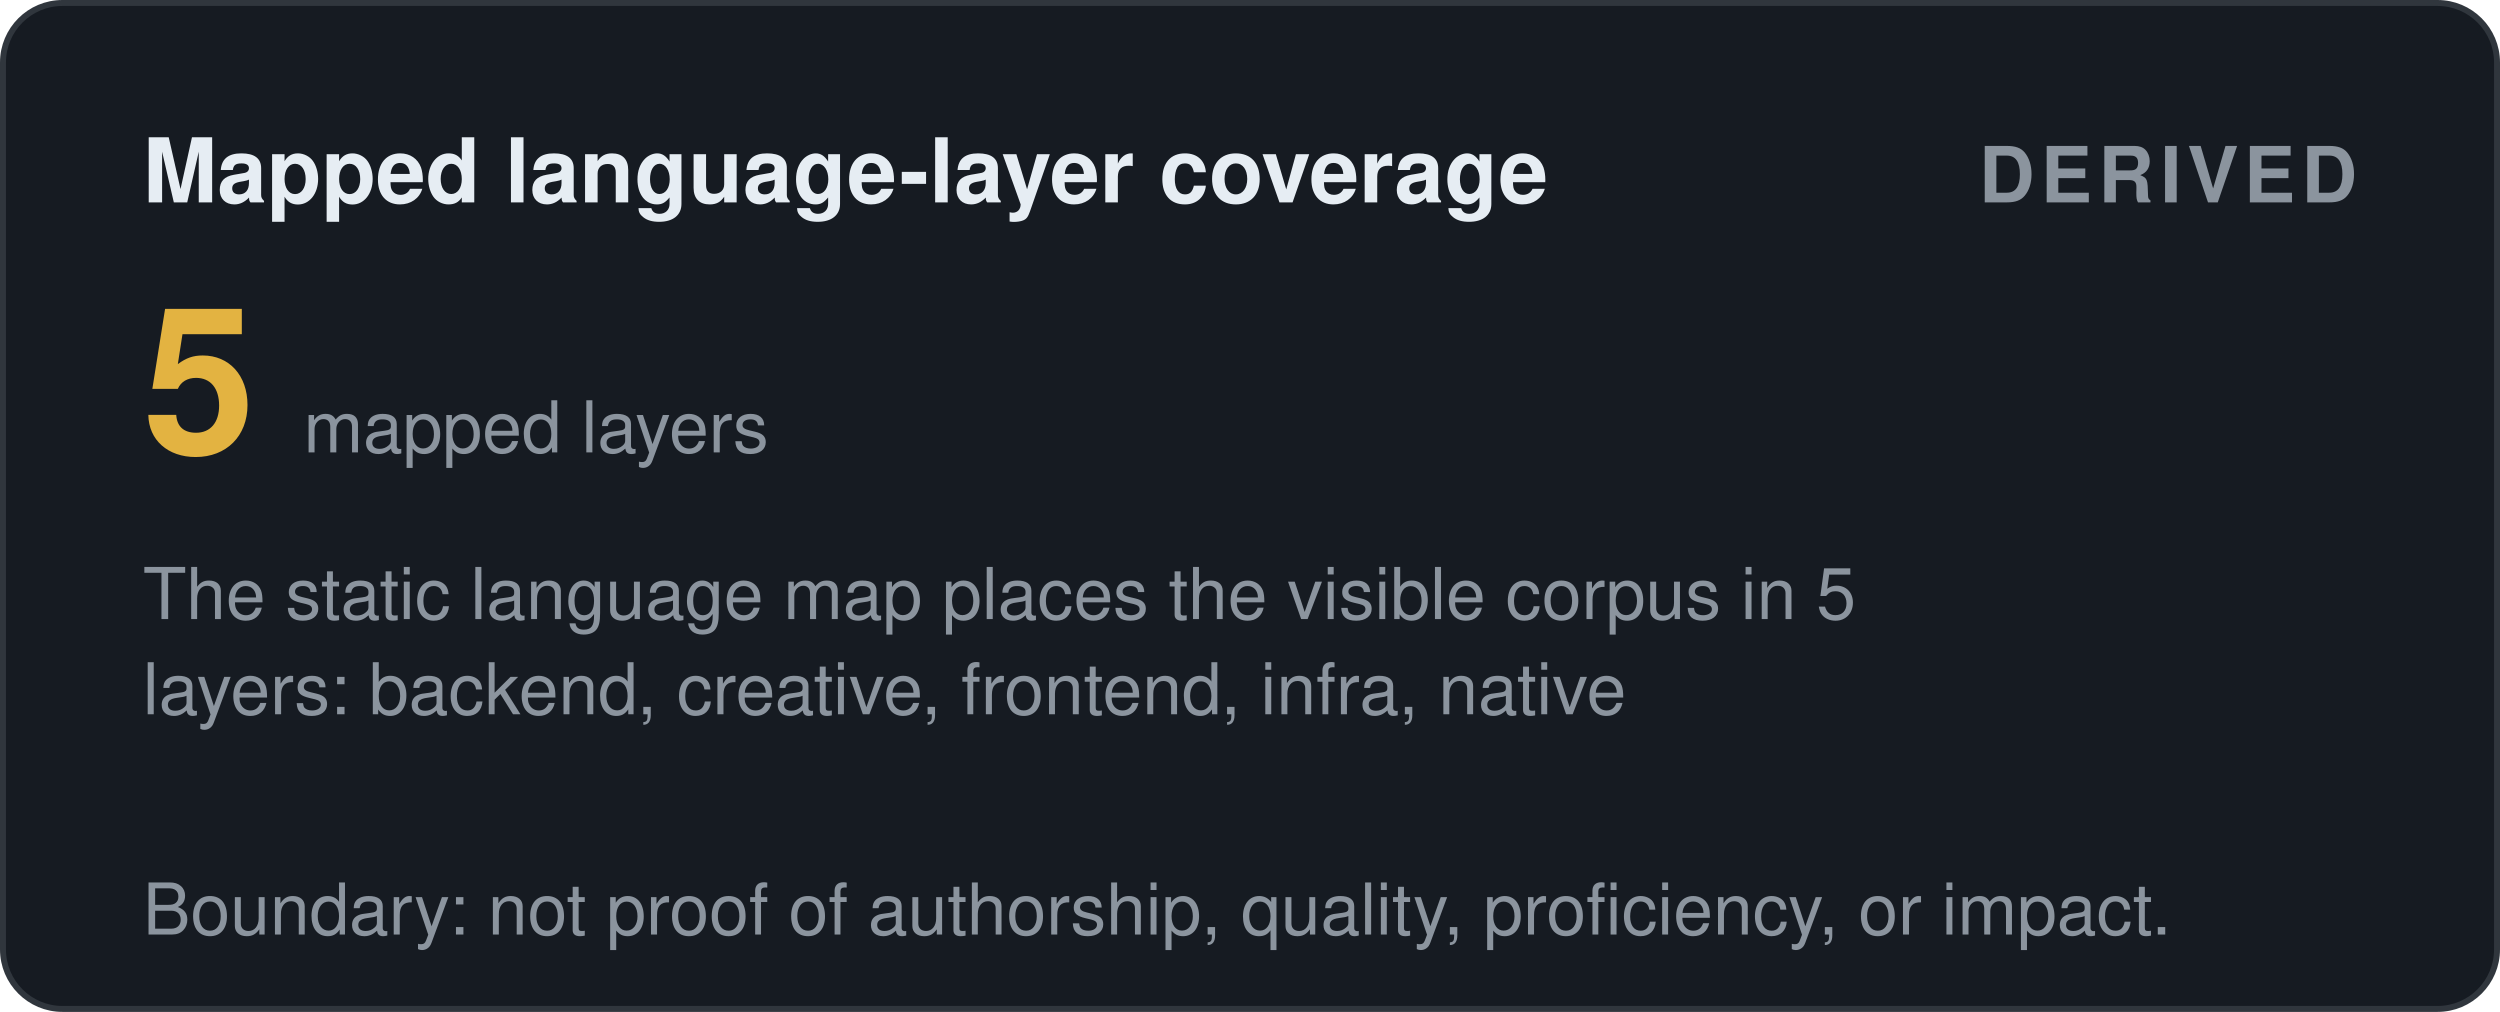
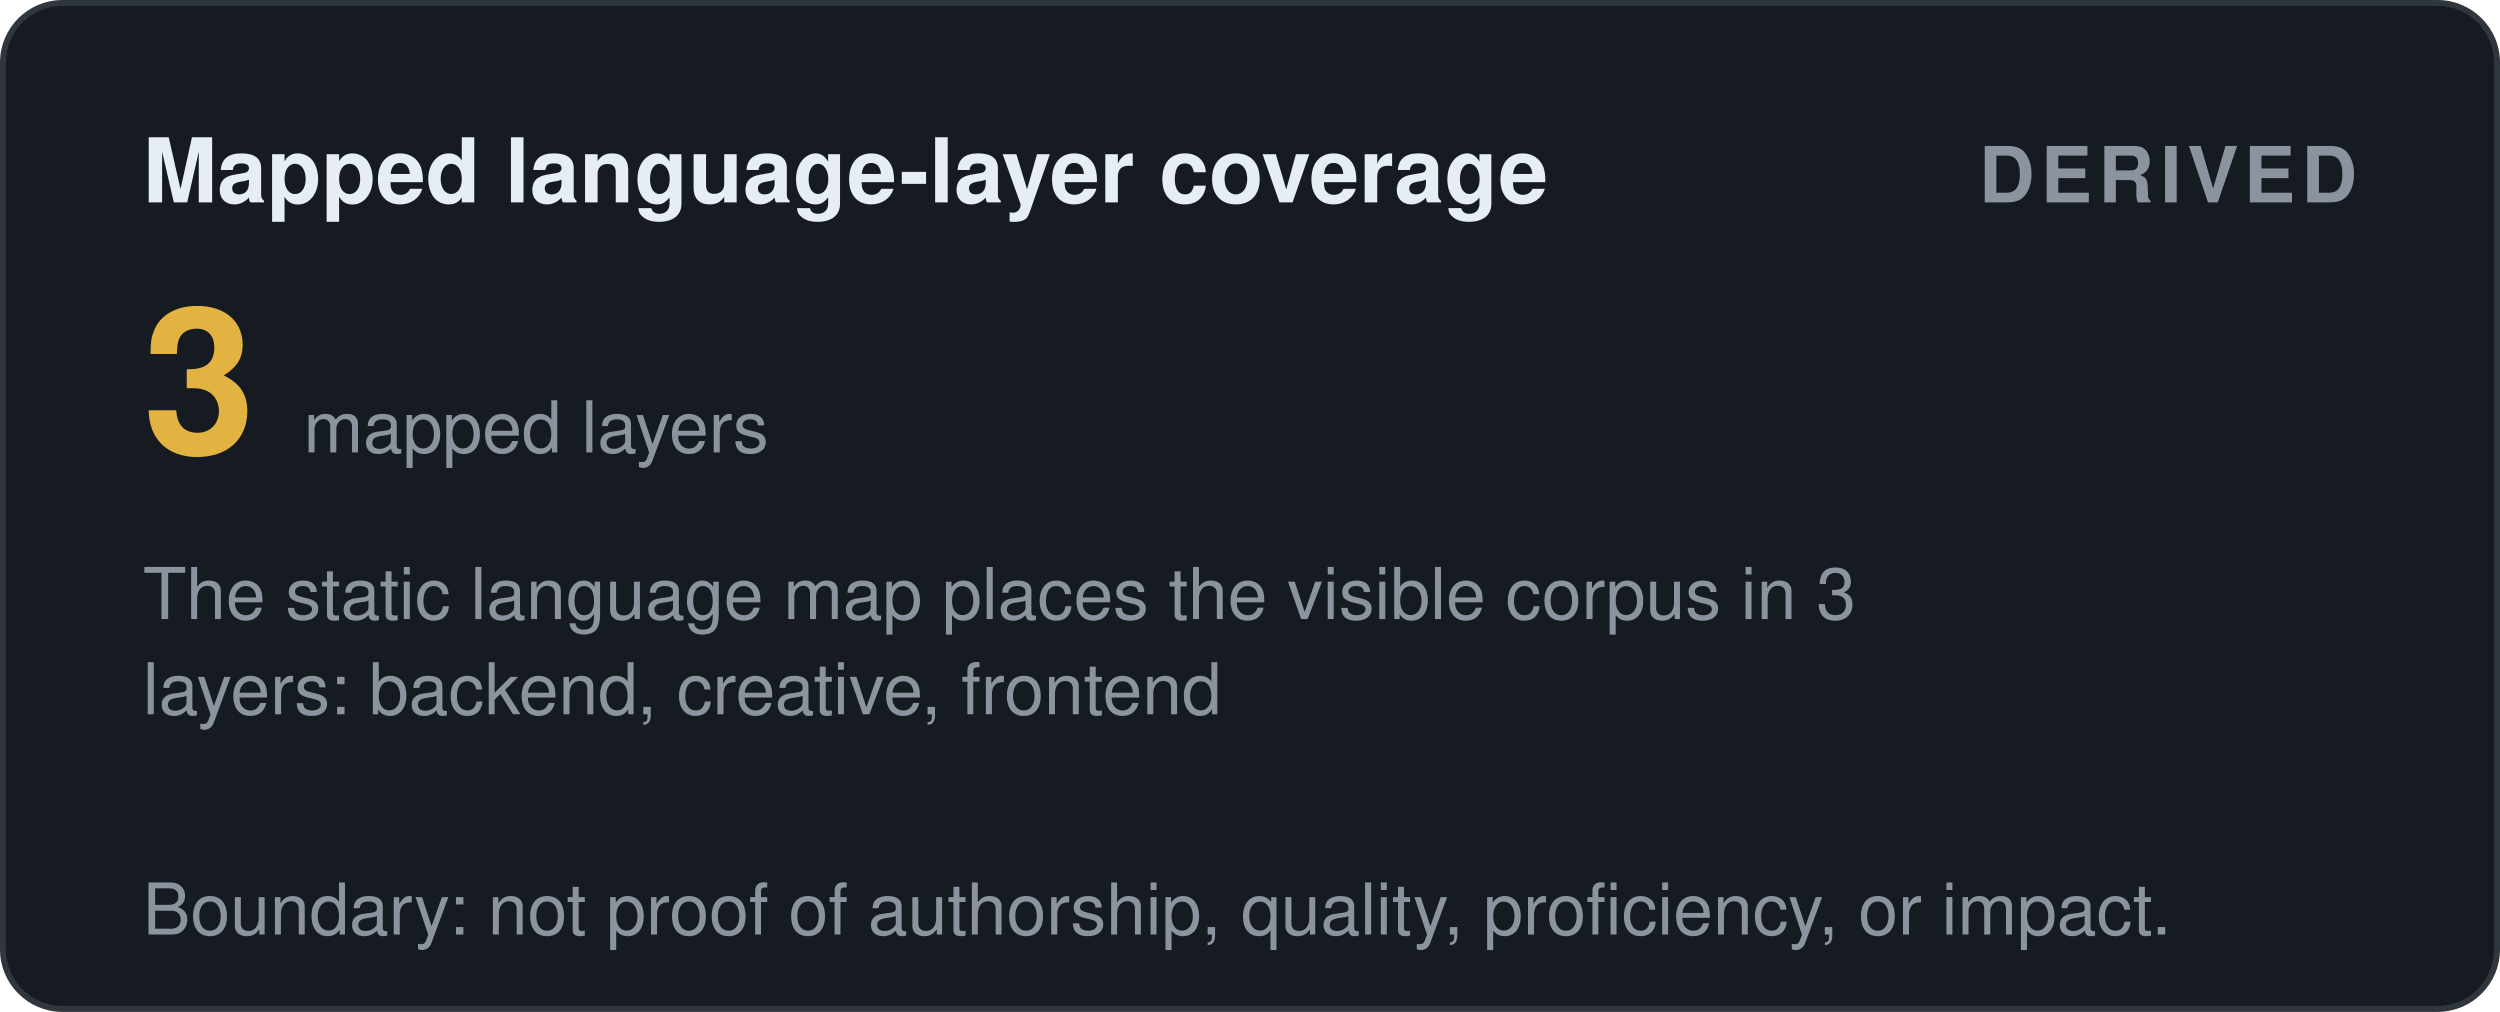
<svg xmlns="http://www.w3.org/2000/svg" width="420" height="170" viewBox="0 0 420 170" role="img" aria-label="Mapped language-layer coverage: derived">
  <style>
    .t { font: 600 15px 'Segoe UI', Helvetica, Arial, sans-serif; fill: #e6edf3; }
    .big { font: 700 34px 'Segoe UI', Helvetica, Arial, sans-serif; fill: #e3b341; }
    .status, .tier { font: 700 13px 'Segoe UI', Helvetica, Arial, sans-serif; letter-spacing: 1px; }
    .ev { font: 400 12px 'Segoe UI', Helvetica, Arial, sans-serif; fill: #8b949e; }
    .fade { opacity: 1; }
  </style>
  <defs>
    <linearGradient id="shL" x1="0%" y1="0%" x2="100%" y2="0%">
      <stop offset="0%" stop-color="#9e7b2a" />
      <stop offset="50%" stop-color="#e3b341">
        <animate attributeName="offset" values="0.2;0.8;0.2" dur="6s" repeatCount="indefinite" />
      </stop>
      <stop offset="100%" stop-color="#9e7b2a" />
    </linearGradient>
  </defs>
  <rect width="419" height="169" x="0.5" y="0.5" rx="10" fill="#161b22" stroke="#30363d" />
  <text class="t fade" x="24" y="34">Mapped language-layer coverage</text>
  <text class="status fade d1" x="396" y="34" text-anchor="end" fill="#8b949e">DERIVED</text>
-   <text class="big fade d1" x="24" y="76">5</text>
+   <text class="big fade d1" x="24" y="76">3</text>
  <text class="ev fade d2" x="51" y="76">mapped layers</text>
-   <text class="ev fade d2" x="24" y="104">The static language map places the visible corpus in 5</text>
-   <text class="ev fade d3" x="24" y="120">layers: backend, creative, frontend, infra, native</text>
+   <text class="ev fade d2" x="24" y="104">The static language map places the visible corpus in 3</text>
+   <text class="ev fade d3" x="24" y="120">layers: backend, creative, frontend</text>
  <text class="ev fade d4" x="24" y="157">Boundary: not proof of authorship, quality, proficiency, or impact.</text>
</svg>
